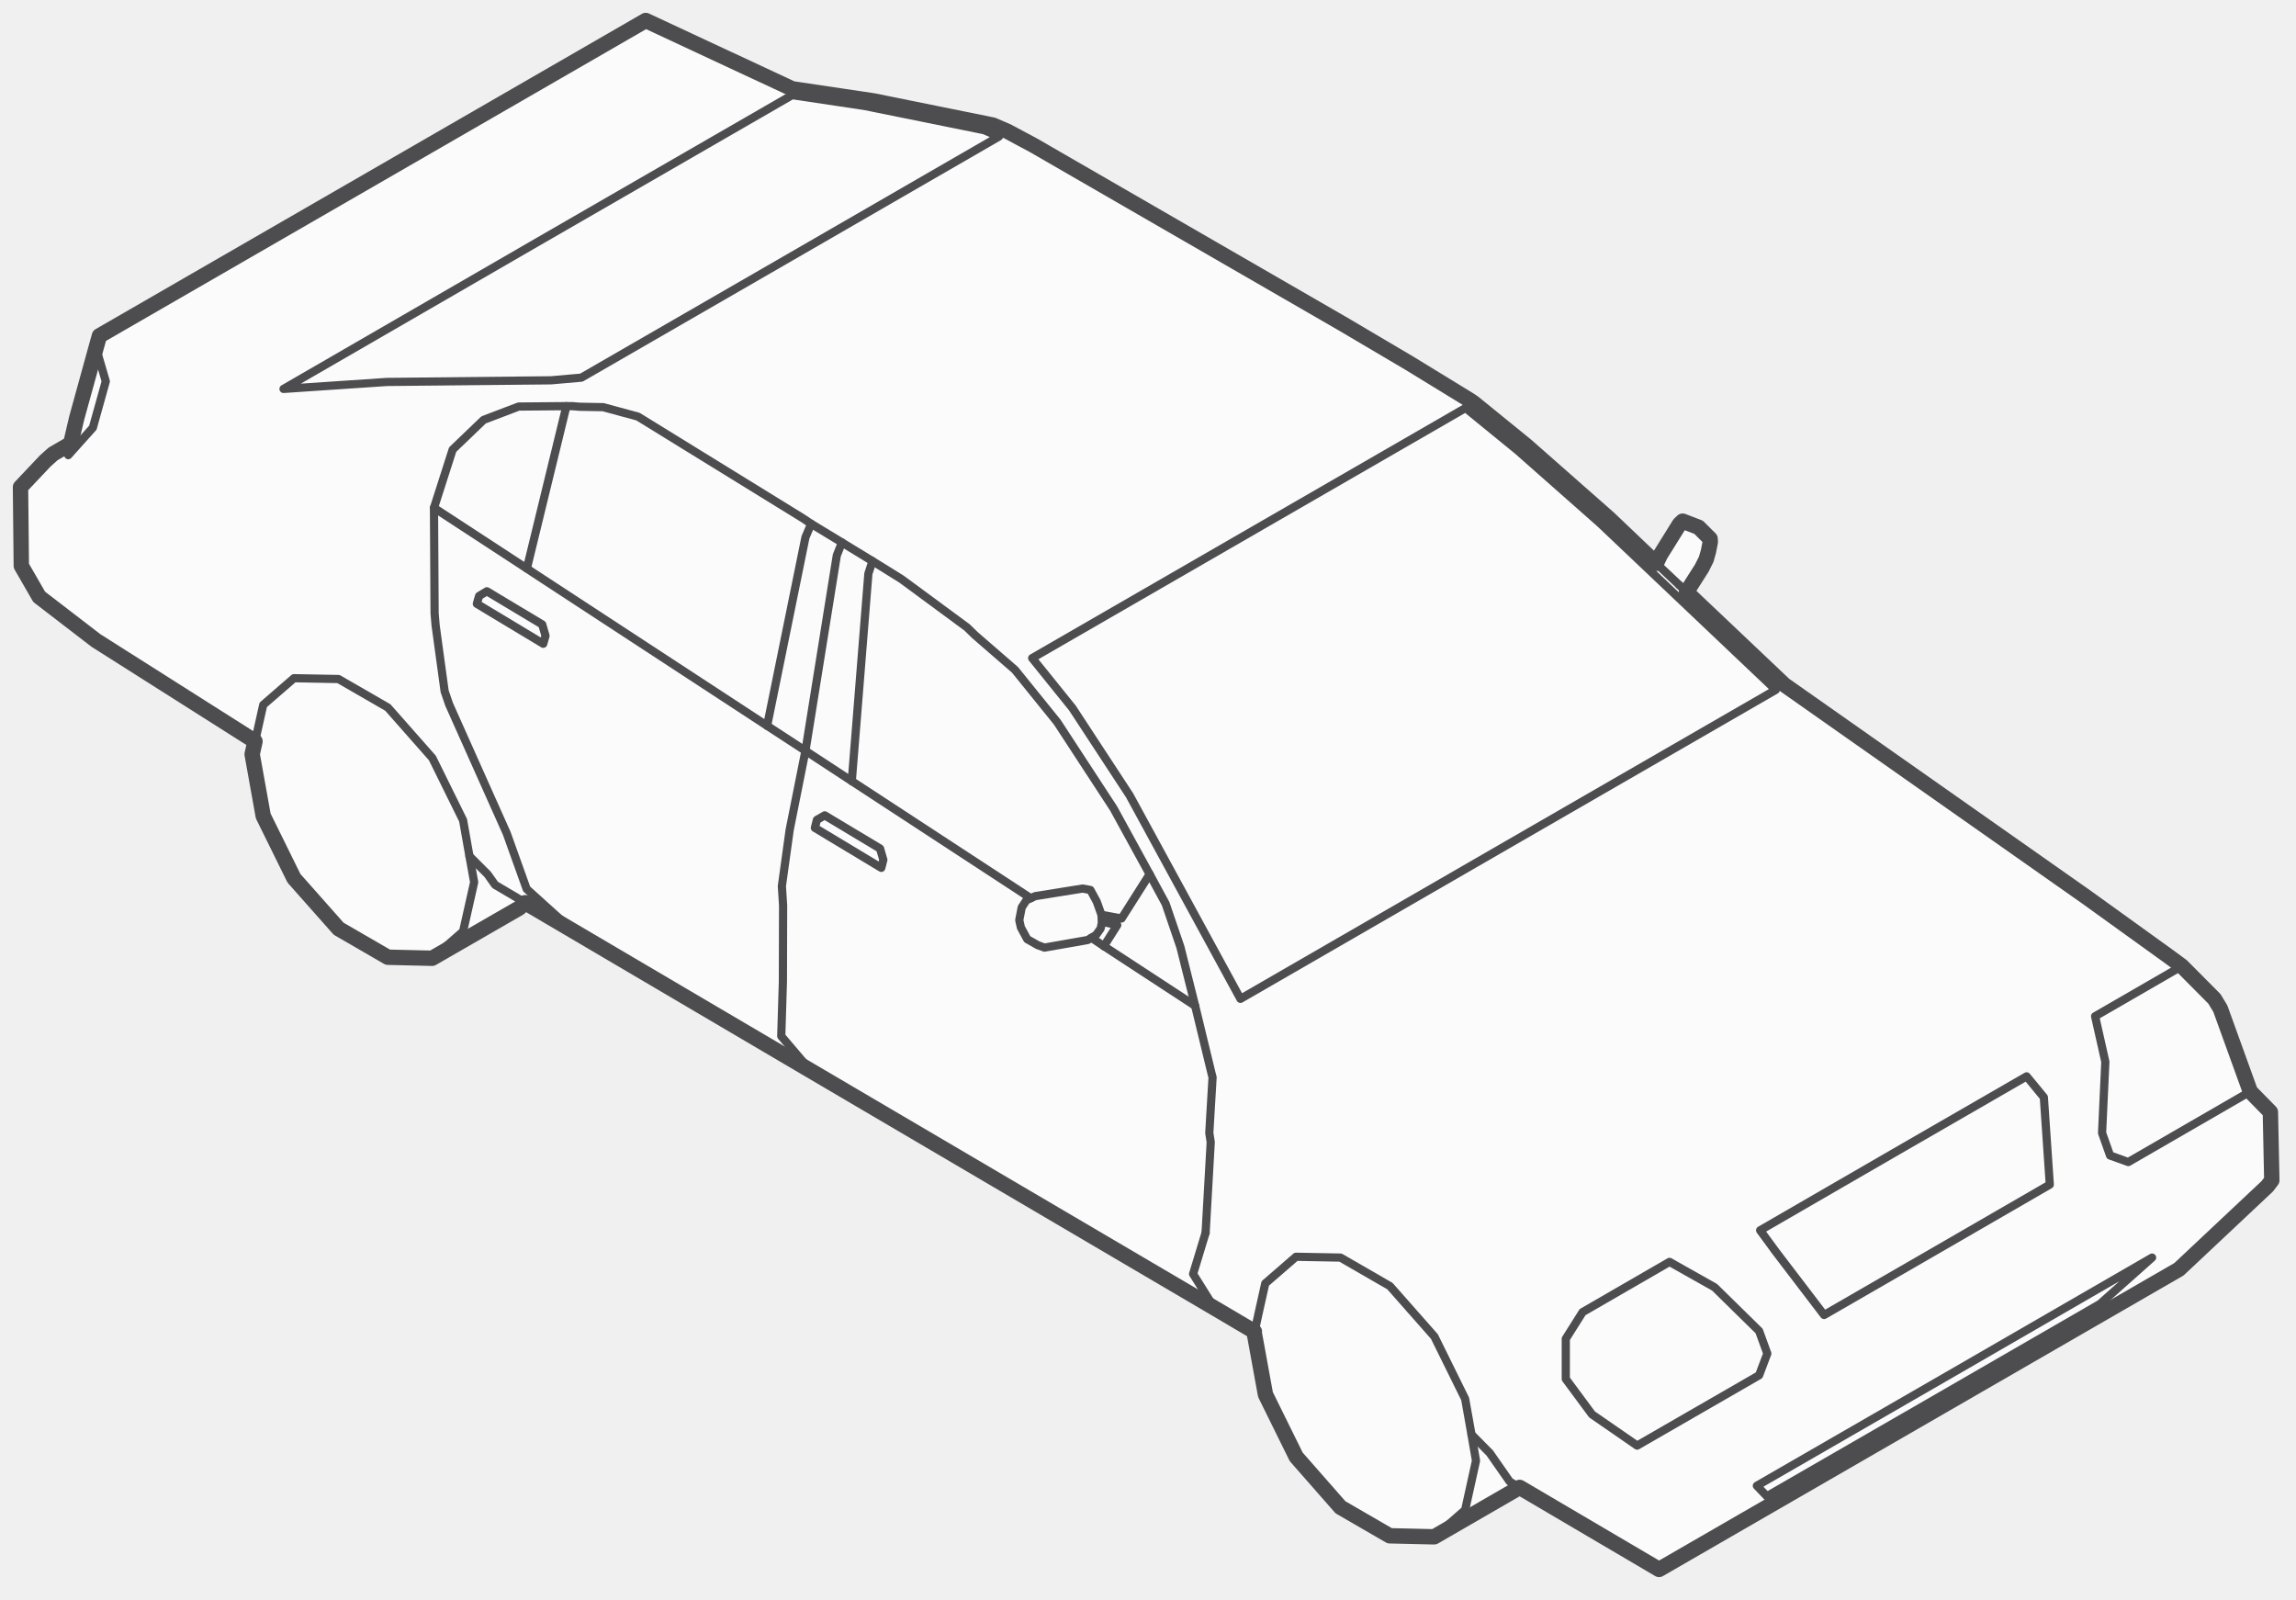
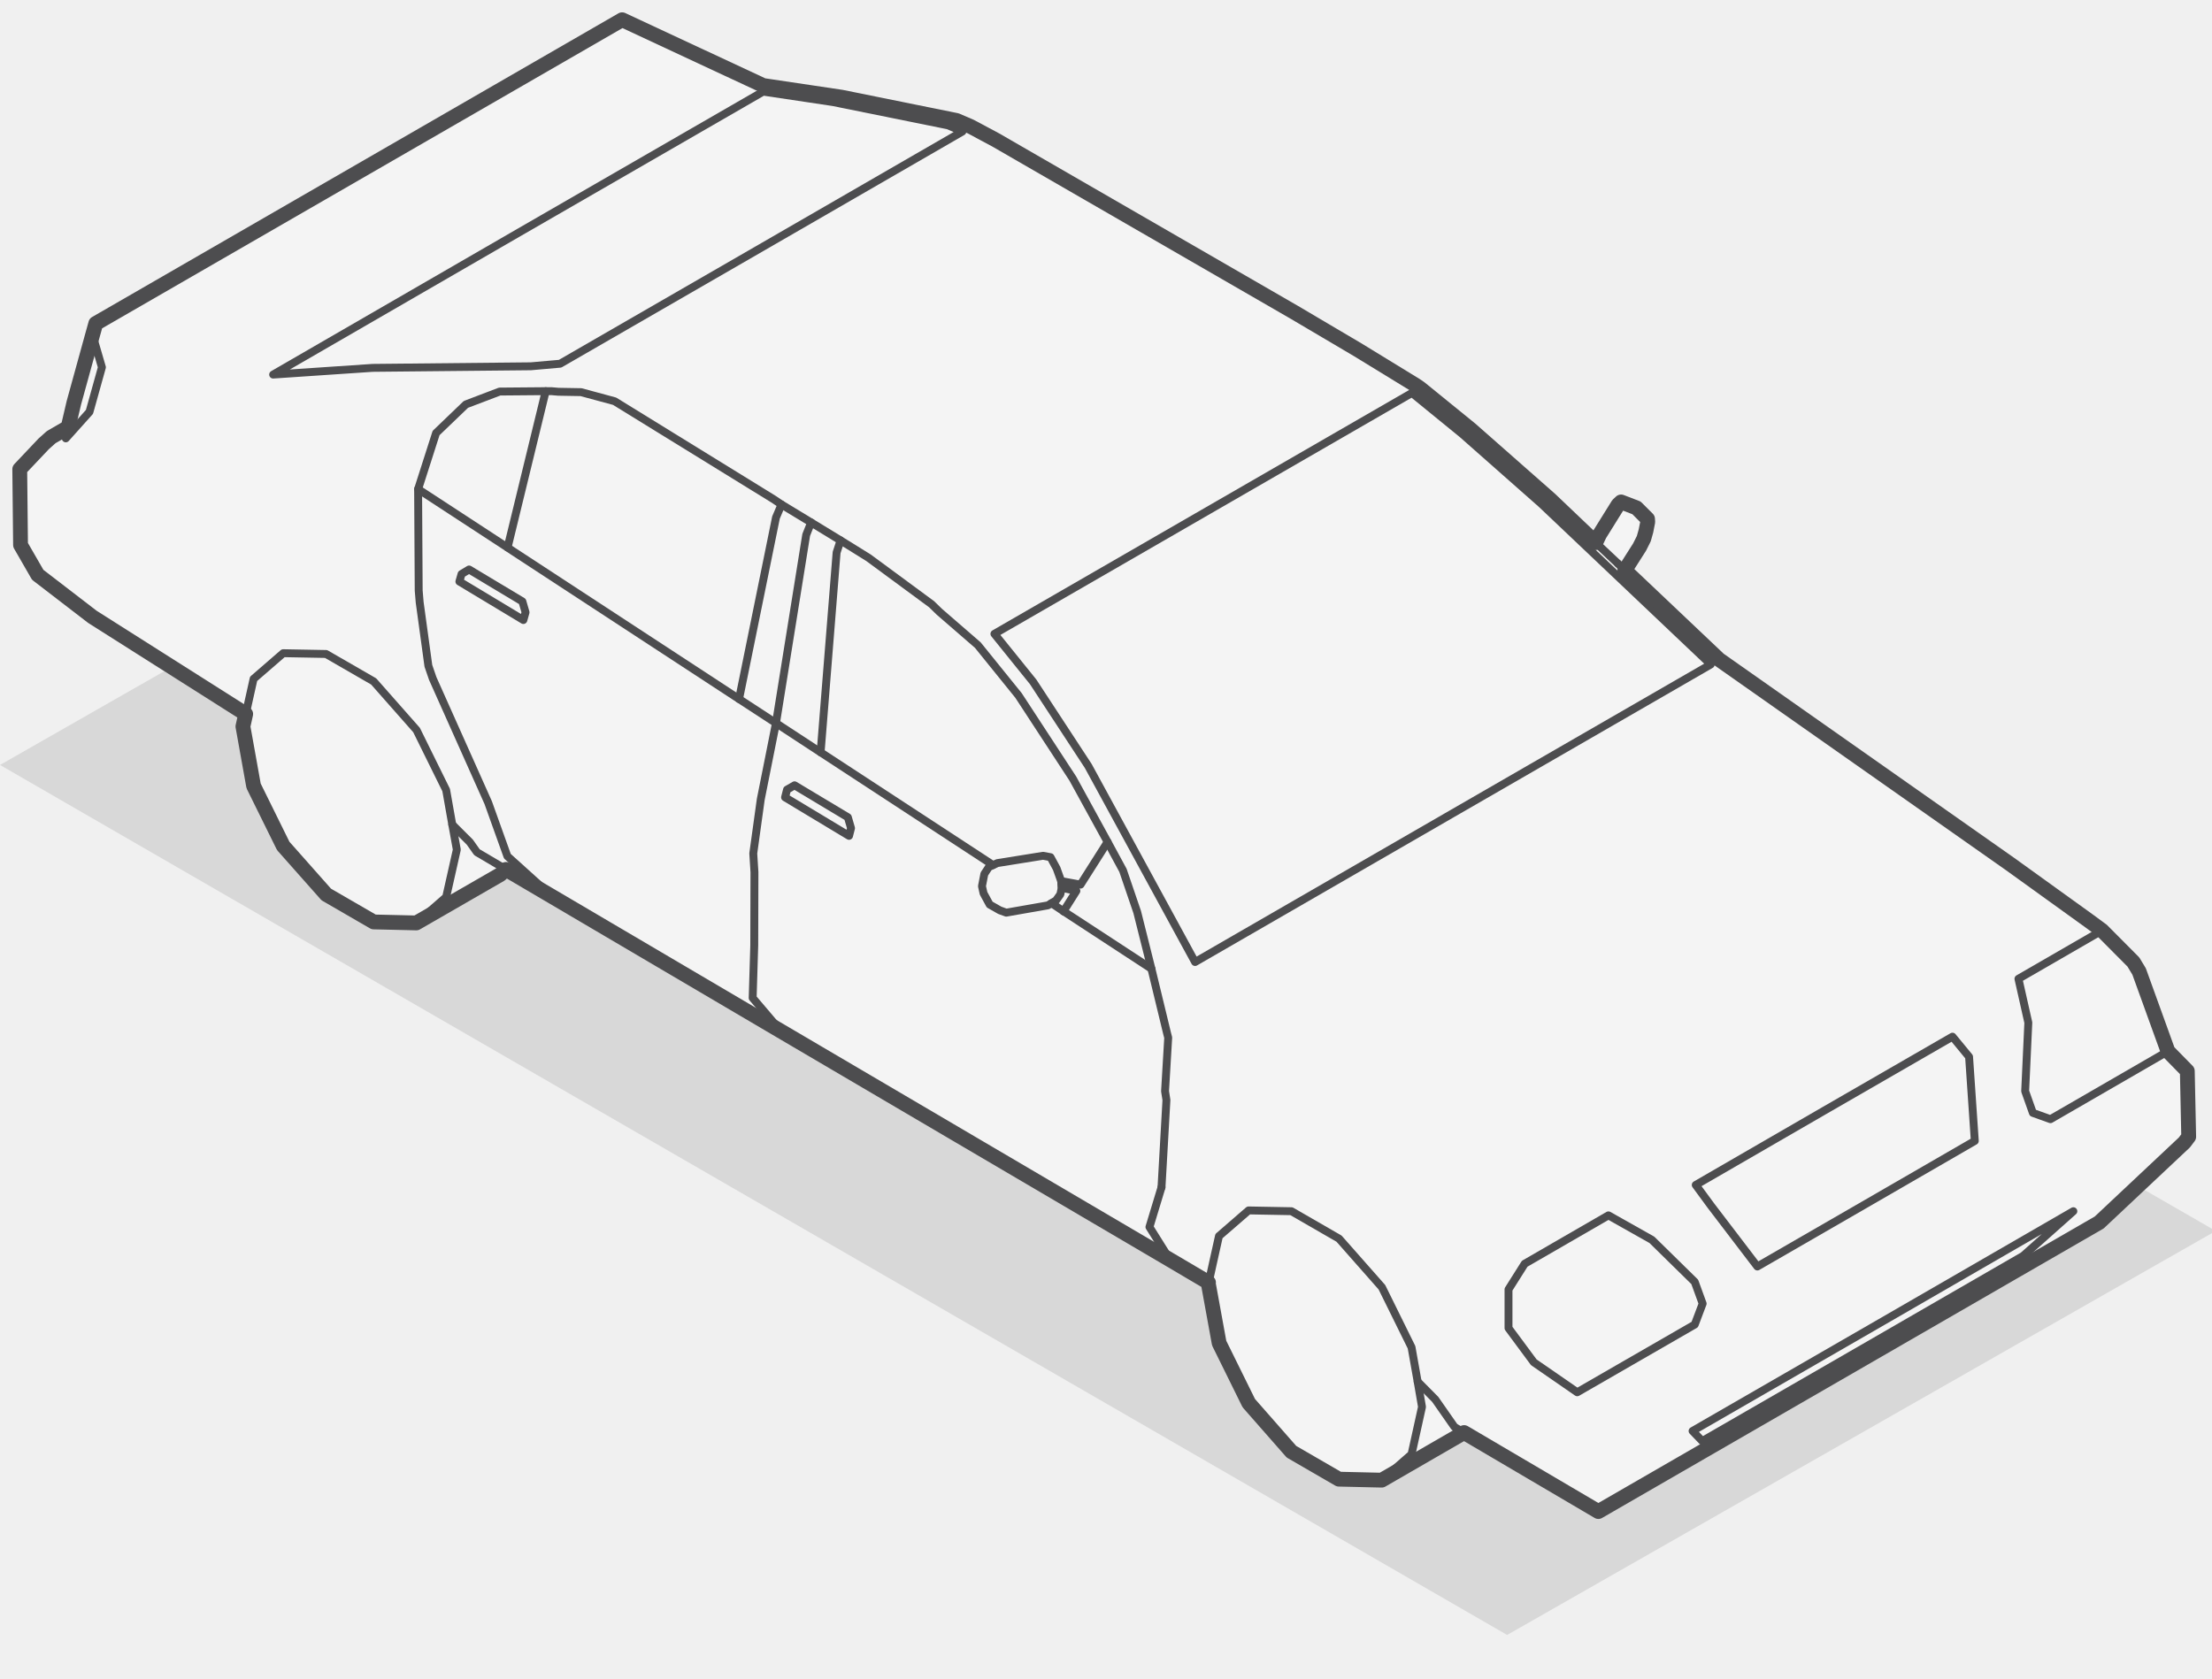
- <svg xmlns="http://www.w3.org/2000/svg" version="1.1" id="Layer_1" x="0px" y="0px" viewBox="0 0 112 78" style="enable-background:new 0 0 112 78;" xml:space="preserve">
+ <svg xmlns="http://www.w3.org/2000/svg" version="1.1" id="Layer_1" x="0px" y="0px" viewBox="0 0 112 85" style="enable-background:new 0 0 112 85;" xml:space="preserve">
  <style type="text/css">
- 	.st0{opacity:0.75;fill:#FFFFFF;enable-background:new    ;}
- 	.st1{fill:none;stroke:#4D4D4F;stroke-width:0.4;stroke-linecap:round;stroke-linejoin:round;}
- 	.st2{display:none;fill:none;stroke:#4D4D4F;stroke-width:0.4;stroke-linecap:round;stroke-linejoin:round;}
- 	.st3{fill:none;stroke:#4D4D4F;stroke-width:0.75;stroke-linecap:round;stroke-linejoin:round;}
+ 	.st0{opacity:0.1;}
+ 	.st1{opacity:0.25;fill:#FFFFFF;enable-background:new    ;}
+ 	.st2{fill:none;stroke:#4D4D4F;stroke-width:0.4;stroke-linecap:round;stroke-linejoin:round;}
+ 	.st3{display:none;fill:none;stroke:#4D4D4F;stroke-width:0.4;stroke-linecap:round;stroke-linejoin:round;}
+ 	.st4{fill:none;stroke:#4D4D4F;stroke-width:0.75;stroke-linecap:round;stroke-linejoin:round;}
</style>
  <g id="lib">
    <g id="car">
      <g id="car_1_">
-         <polygon class="st0" points="1,23.76 1.04,27.6 1.91,29.11 4.68,31.24 12.44,36.16 12.3,36.79 12.84,39.8 14.34,42.84      16.52,45.3 18.92,46.69 21.08,46.74 25.33,44.29 25.62,44.03 27.95,45.4 39.52,52.21 59.24,63.8 61.19,64.95 61.18,65      61.73,68.02 63.23,71.06 65.39,73.52 67.79,74.91 69.96,74.96 74.13,72.55 80.93,76.55 106.29,61.91 110.6,57.86 110.82,57.57      110.75,54.24 109.77,53.24 108.31,49.2 108.02,48.72 106.43,47.12 105.82,46.67 101.78,43.76 87.04,33.4 82.27,28.88 83.02,27.7      83.23,27.28 83.34,26.89 83.43,26.43 83.42,26.28 82.86,25.72 82.08,25.42 81.93,25.56 80.99,27.07 80.8,27.47 80.79,27.48      78.49,25.29 74.46,21.74 71.9,19.66 71.68,19.51 68.74,17.71 65.54,15.82 50.42,7.09 49.15,6.41 48.43,6.1 42.6,4.92 38.64,4.33      31.5,1 4.85,16.38 4.68,16.99 3.74,20.4 3.45,21.64 2.59,22.14 2.21,22.48    " />
+         <polygon class="st0" points="112.19,62.34 76.31,82.8 0,38.74 8.69,33.78 12.44,36.16 12.3,36.79 12.84,39.8 14.34,42.84      16.52,45.3 18.92,46.69 21.08,46.74 25.33,44.29 25.62,44.03 27.95,45.4 39.52,52.21 59.24,63.8 61.19,64.95 61.18,65      61.73,68.02 63.23,71.06 65.39,73.52 67.79,74.91 69.96,74.96 74.13,72.55 80.93,76.55 106.29,61.91 108.25,60.07    " />
+         <polygon class="st1" points="1,23.76 1.04,27.6 1.91,29.11 4.68,31.24 12.44,36.16 12.3,36.79 12.84,39.8 14.34,42.84      16.52,45.3 18.92,46.69 21.08,46.74 25.33,44.29 25.62,44.03 27.95,45.4 39.52,52.21 59.24,63.8 61.19,64.95 61.18,65      61.73,68.02 63.23,71.06 65.39,73.52 67.79,74.91 69.96,74.96 74.13,72.55 80.93,76.55 106.29,61.91 110.6,57.86 110.82,57.57      110.75,54.24 109.77,53.24 108.31,49.2 108.02,48.72 106.43,47.12 105.82,46.67 101.78,43.76 87.04,33.4 82.27,28.88 83.02,27.7      83.23,27.28 83.34,26.89 83.43,26.43 83.42,26.28 82.86,25.72 82.08,25.42 81.93,25.56 80.99,27.07 80.8,27.47 80.79,27.48      78.49,25.29 74.46,21.74 71.9,19.66 71.68,19.51 68.74,17.71 65.54,15.82 50.42,7.09 49.15,6.41 48.43,6.1 42.6,4.92 38.64,4.33      31.5,1 4.85,16.38 4.68,16.99 3.74,20.4 3.45,21.64 2.59,22.14 2.21,22.48    " />
        <g>
-           <polyline class="st1" points="109.77,53.24 103.82,56.68 102.93,56.36 102.54,55.26 102.7,51.79 102.2,49.57 106.44,47.12           " />
-           <polygon class="st1" points="26.88,18.55 28.36,18.42 38.55,12.54 48.73,6.66 48.01,6.35 42.18,5.17 38.64,4.64 26.23,11.8       13.83,18.97 18.87,18.63     " />
-           <polygon class="st1" points="94.32,68.29 102.44,63.6 104.98,61.34 95.34,66.91 85.7,72.47 86.19,72.98     " />
-           <polygon class="st1" points="92.36,56.25 98.86,52.5 99.7,53.52 99.99,57.78 94.49,60.96 88.98,64.14 86.63,61.06 85.86,60.01           " />
-           <polygon class="st1" points="60.51,48.72 73.57,41.18 86.62,33.65 78.06,25.53 74.04,21.98 71.49,19.9 60.92,26 50.35,32.1       52.31,34.53 55.1,38.79     " />
-           <polygon class="st1" points="76.38,67.26 76.38,65.3 77.2,64 81.44,61.55 83.64,62.79 85.81,64.92 86.21,66.02 85.81,67.08       79.86,70.51 77.66,68.99     " />
-           <polyline class="st1" points="58.81,60.13 58.2,62.14 59.24,63.8     " />
-           <line class="st1" x1="25.7" y1="27.73" x2="27.63" y2="19.81" />
-           <polygon class="st1" points="26.61,31.01 26.5,31.4 23.26,29.45 23.37,29.07 23.75,28.84 26.45,30.46     " />
-           <polyline class="st1" points="39.57,25.55 39.29,26.21 37.42,35.4     " />
-           <polyline class="st1" points="50.28,43.81 41.55,38.1 39.29,36.62 37.42,35.4 25.97,27.91 25.7,27.73 21.17,24.77     " />
-           <line class="st1" x1="53.24" y1="45.74" x2="53.85" y2="46.15" />
-           <line class="st1" x1="53.85" y1="46.15" x2="58.3" y2="49.06" />
-           <polygon class="st1" points="42.93,41.39 43.09,41.94 42.99,42.33 39.75,40.38 39.85,39.99 40.23,39.77     " />
-           <polyline class="st1" points="42.56,27.37 42.36,27.98 41.55,38.1     " />
-           <polygon class="st1" points="53.47,45.6 53.69,45.29 53.76,44.96 53.73,44.62 53.5,43.98 53.19,43.41 52.81,43.34 50.5,43.71       50.07,43.91 49.84,44.26 49.72,44.88 49.8,45.24 50.11,45.81 50.62,46.1 50.95,46.22 53.06,45.85     " />
-           <polygon class="st1" points="3.33,22.2 4.53,20.86 5.16,18.6 4.69,16.99 3.73,20.4 3.46,21.64     " />
-           <polyline class="st1" points="53.85,46.15 54.5,45.12 53.76,44.96 53.73,44.62 54.71,44.8 56.08,42.64     " />
-           <polyline class="st1" points="61.2,64.95 61.41,63.99 61.72,62.6 63.22,61.3 65.39,61.34 67.8,62.73 69.97,65.19 71.47,68.23       71.78,69.97 72,71.25 71.47,73.65 69.97,74.96     " />
-           <polyline class="st1" points="74.13,72.55 73.75,72.33 73.64,72.26 72.67,70.87 71.78,69.97     " />
-           <polyline class="st1" points="22.9,41.76 23.79,42.65 24.15,43.16 25.32,43.85 25.63,44.03     " />
-           <polyline class="st1" points="21.09,46.74 22.59,45.43 23.13,43.03 22.9,41.76 22.59,40.01 21.09,36.97 18.92,34.51       16.51,33.12 14.34,33.08 12.84,34.38 12.53,35.77 12.45,36.16 12.31,36.79     " />
-           <line class="st1" x1="81.92" y1="28.54" x2="82.09" y2="28.71" />
-           <line class="st1" x1="80.72" y1="27.41" x2="81.92" y2="28.54" />
-           <polyline class="st1" points="27.95,45.4 25.69,43.36 24.72,40.65 21.91,34.36 21.69,33.72 21.25,30.51 21.2,29.91 21.17,24.77       22.08,21.93 23.59,20.48 25.3,19.83 27.63,19.81 27.92,19.81 28.27,19.84 29.42,19.86 31.12,20.32 39.15,25.27 39.57,25.55       41.07,26.46 42.56,27.37 43,27.64 43.98,28.25 47.17,30.6 47.56,30.98 49.51,32.67 51.57,35.22 54.32,39.43 56.08,42.64       56.86,44.08 57.58,46.19 58.3,49.06 59.1,52.36 59.15,52.55 58.99,55.26 59.06,55.71 58.81,60.13     " />
-           <polyline class="st1" points="39.53,52.21 38.11,50.54 38.19,47.88 38.2,44.17 38.14,43.22 38.52,40.48 39.29,36.62       40.82,27.09 41.07,26.46     " />
-           <line class="st2" x1="80.8" y1="27.48" x2="82.09" y2="28.71" />
+           <polyline class="st2" points="109.77,53.24 103.82,56.68 102.93,56.36 102.54,55.26 102.7,51.79 102.2,49.57 106.44,47.12           " />
+           <polygon class="st2" points="26.88,18.55 28.36,18.42 38.55,12.54 48.73,6.66 48.01,6.35 42.18,5.17 38.64,4.64 26.23,11.8       13.83,18.97 18.87,18.63     " />
+           <polygon class="st2" points="94.32,68.29 102.44,63.6 104.98,61.34 95.34,66.91 85.7,72.47 86.19,72.98     " />
+           <polygon class="st2" points="92.36,56.25 98.86,52.5 99.7,53.52 99.99,57.78 94.49,60.96 88.98,64.14 86.63,61.06 85.86,60.01           " />
+           <polygon class="st2" points="60.51,48.72 73.57,41.18 86.62,33.65 78.06,25.53 74.04,21.98 71.49,19.9 60.92,26 50.35,32.1       52.31,34.53 55.1,38.79     " />
+           <polygon class="st2" points="76.38,67.26 76.38,65.3 77.2,64 81.44,61.55 83.64,62.79 85.81,64.92 86.21,66.02 85.81,67.08       79.86,70.51 77.66,68.99     " />
+           <polyline class="st2" points="58.81,60.13 58.2,62.14 59.24,63.8     " />
+           <line class="st2" x1="25.7" y1="27.73" x2="27.63" y2="19.81" />
+           <polygon class="st2" points="26.61,31.01 26.5,31.4 23.26,29.45 23.37,29.07 23.75,28.84 26.45,30.46     " />
+           <polyline class="st2" points="39.57,25.55 39.29,26.21 37.42,35.4     " />
+           <polyline class="st2" points="50.28,43.81 41.55,38.1 39.29,36.62 37.42,35.4 25.97,27.91 25.7,27.73 21.17,24.77     " />
+           <line class="st2" x1="53.24" y1="45.74" x2="53.85" y2="46.15" />
+           <line class="st2" x1="53.85" y1="46.15" x2="58.3" y2="49.06" />
+           <polygon class="st2" points="42.93,41.39 43.09,41.94 42.99,42.33 39.75,40.38 39.85,39.99 40.23,39.77     " />
+           <polyline class="st2" points="42.56,27.37 42.36,27.98 41.55,38.1     " />
+           <polygon class="st2" points="53.47,45.6 53.69,45.29 53.76,44.96 53.73,44.62 53.5,43.98 53.19,43.41 52.81,43.34 50.5,43.71       50.07,43.91 49.84,44.26 49.72,44.88 49.8,45.24 50.11,45.81 50.62,46.1 50.95,46.22 53.06,45.85     " />
+           <polygon class="st2" points="3.33,22.2 4.53,20.86 5.16,18.6 4.69,16.99 3.73,20.4 3.46,21.64     " />
+           <polyline class="st2" points="53.85,46.15 54.5,45.12 53.76,44.96 53.73,44.62 54.71,44.8 56.08,42.64     " />
+           <polyline class="st2" points="61.2,64.95 61.41,63.99 61.72,62.6 63.22,61.3 65.39,61.34 67.8,62.73 69.97,65.19 71.47,68.23       71.78,69.97 72,71.25 71.47,73.65 69.97,74.96     " />
+           <polyline class="st2" points="74.13,72.55 73.75,72.33 73.64,72.26 72.67,70.87 71.78,69.97     " />
+           <polyline class="st2" points="22.9,41.76 23.79,42.65 24.15,43.16 25.32,43.85 25.63,44.03     " />
+           <polyline class="st2" points="21.09,46.74 22.59,45.43 23.13,43.03 22.9,41.76 22.59,40.01 21.09,36.97 18.92,34.51       16.51,33.12 14.34,33.08 12.84,34.38 12.53,35.77 12.45,36.16 12.31,36.79     " />
+           <line class="st2" x1="81.92" y1="28.54" x2="82.09" y2="28.71" />
+           <line class="st2" x1="80.72" y1="27.41" x2="81.92" y2="28.54" />
+           <polyline class="st2" points="27.95,45.4 25.69,43.36 24.72,40.65 21.91,34.36 21.69,33.72 21.25,30.51 21.2,29.91 21.17,24.77       22.08,21.93 23.59,20.48 25.3,19.83 27.63,19.81 27.92,19.81 28.27,19.84 29.42,19.86 31.12,20.32 39.15,25.27 39.57,25.55       41.07,26.46 42.56,27.37 43,27.64 43.98,28.25 47.17,30.6 47.56,30.98 49.51,32.67 51.57,35.22 54.32,39.43 56.08,42.64       56.86,44.08 57.58,46.19 58.3,49.06 59.1,52.36 59.15,52.55 58.99,55.26 59.06,55.71 58.81,60.13     " />
+           <polyline class="st2" points="39.53,52.21 38.11,50.54 38.19,47.88 38.2,44.17 38.14,43.22 38.52,40.48 39.29,36.62       40.82,27.09 41.07,26.46     " />
+           <line class="st3" x1="80.8" y1="27.48" x2="82.09" y2="28.71" />
        </g>
-         <polygon class="st3" points="1,23.76 1.04,27.6 1.91,29.11 4.68,31.24 12.44,36.16 12.3,36.79 12.84,39.8 14.34,42.84      16.52,45.3 18.92,46.69 21.08,46.74 25.33,44.29 25.62,44.03 27.95,45.4 39.52,52.21 59.24,63.8 61.19,64.95 61.18,65      61.73,68.02 63.23,71.06 65.39,73.52 67.79,74.91 69.96,74.96 74.13,72.55 80.93,76.55 106.29,61.91 110.6,57.86 110.82,57.57      110.75,54.24 109.77,53.24 108.31,49.2 108.02,48.72 106.43,47.12 105.82,46.67 101.78,43.76 87.04,33.4 82.27,28.88 83.02,27.7      83.23,27.28 83.34,26.89 83.43,26.43 83.42,26.28 82.86,25.72 82.08,25.42 81.93,25.56 80.99,27.07 80.8,27.47 80.79,27.48      78.49,25.29 74.46,21.74 71.9,19.66 71.68,19.51 68.74,17.71 65.54,15.82 50.42,7.09 49.15,6.41 48.43,6.1 42.6,4.92 38.64,4.33      31.5,1 4.85,16.38 4.68,16.99 3.74,20.4 3.45,21.64 2.59,22.14 2.21,22.48    " />
+         <polygon class="st4" points="1,23.76 1.04,27.6 1.91,29.11 4.68,31.24 12.44,36.16 12.3,36.79 12.84,39.8 14.34,42.84      16.52,45.3 18.92,46.69 21.08,46.74 25.33,44.29 25.62,44.03 27.95,45.4 39.52,52.21 59.24,63.8 61.19,64.95 61.18,65      61.73,68.02 63.23,71.06 65.39,73.52 67.79,74.91 69.96,74.96 74.13,72.55 80.93,76.55 106.29,61.91 110.6,57.86 110.82,57.57      110.75,54.24 109.77,53.24 108.31,49.2 108.02,48.72 106.43,47.12 105.82,46.67 101.78,43.76 87.04,33.4 82.27,28.88 83.02,27.7      83.23,27.28 83.34,26.89 83.43,26.43 83.42,26.28 82.86,25.72 82.08,25.42 81.93,25.56 80.99,27.07 80.8,27.47 80.79,27.48      78.49,25.29 74.46,21.74 71.9,19.66 71.68,19.51 68.74,17.71 65.54,15.82 50.42,7.09 49.15,6.41 48.43,6.1 42.6,4.92 38.64,4.33      31.5,1 4.85,16.38 4.68,16.99 3.74,20.4 3.45,21.64 2.59,22.14 2.21,22.48    " />
      </g>
    </g>
  </g>
</svg>
